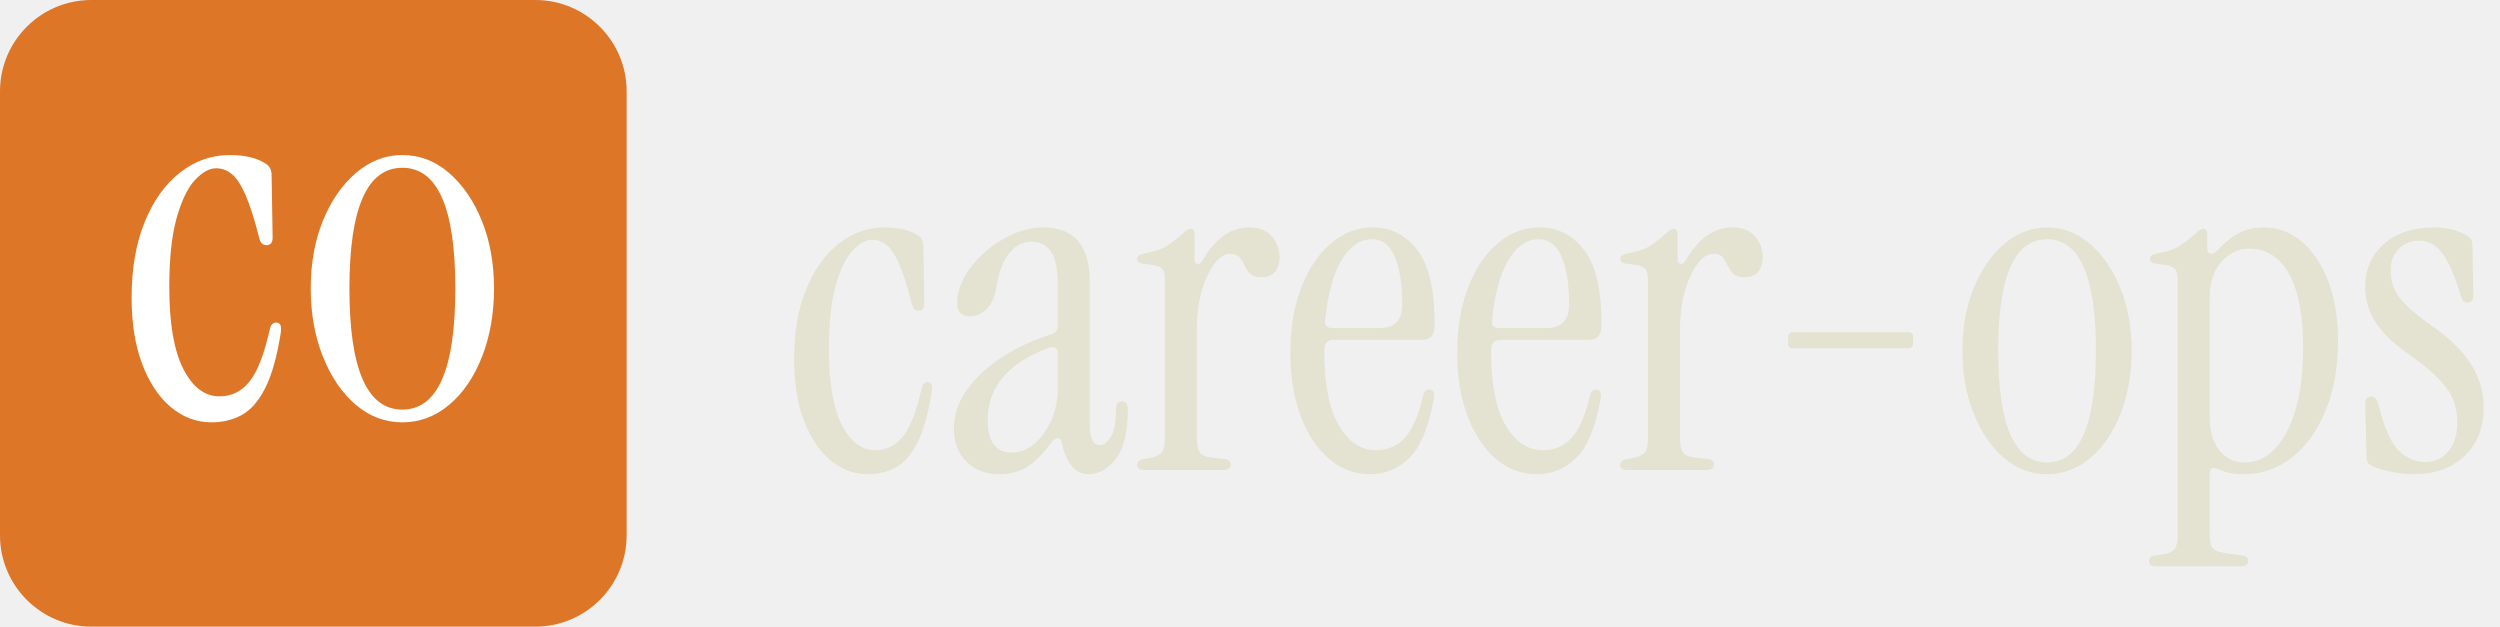
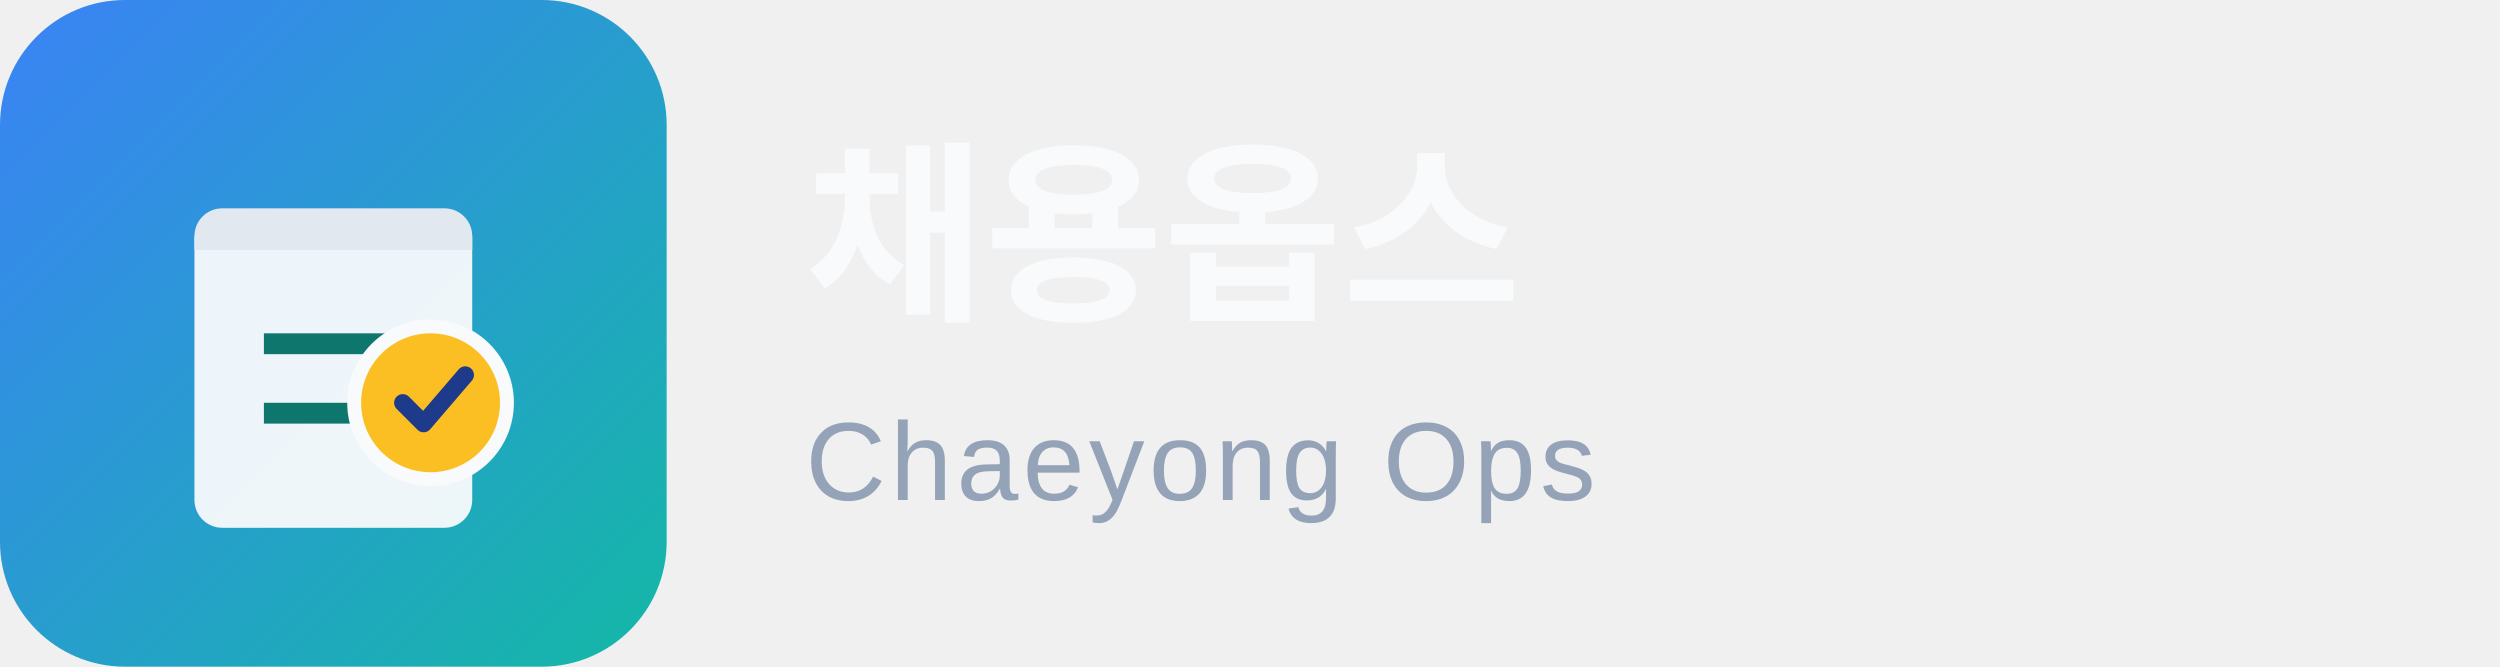
- <svg xmlns="http://www.w3.org/2000/svg" width="383" height="96" viewBox="0 0 383 96" role="img" aria-label="career-ops">
-   <rect width="96" height="96" rx="14" fill="#DD7627" />
-   <path d="M 32.407 64.702Q 28.975 64.702 26.206 62.401Q 23.437 60.100 21.799 55.810Q 20.161 51.520 20.161 45.592Q 20.161 38.962 22.150 34.048Q 24.139 29.134 27.571 26.443Q 31.003 23.752 35.215 23.752Q 38.803 23.752 40.831 25.156Q 41.611 25.702 41.611 26.872L 41.767 36.388Q 41.767 37.558 40.831 37.558Q 39.973 37.558 39.739 36.544Q 38.647 32.254 37.633 29.914Q 36.619 27.574 35.527 26.677Q 34.435 25.780 33.109 25.780Q 31.549 25.780 29.872 27.574Q 28.195 29.368 27.064 33.385Q 25.933 37.402 25.933 43.954Q 25.933 52.300 28.078 56.512Q 30.223 60.724 33.655 60.724Q 36.385 60.724 38.218 58.462Q 40.051 56.200 41.377 50.272Q 41.611 49.414 42.313 49.414Q 43.249 49.414 43.015 50.974Q 42.157 56.434 40.636 59.437Q 39.115 62.440 37.048 63.571Q 34.981 64.702 32.407 64.702Z" fill="#FFFFFF" />
-   <path d="M 61.643 64.702Q 57.665 64.702 54.506 62.011Q 51.347 59.320 49.475 54.640Q 47.603 49.960 47.603 44.188Q 47.603 38.416 49.475 33.814Q 51.347 29.212 54.545 26.482Q 57.743 23.752 61.643 23.752Q 65.621 23.752 68.780 26.482Q 71.939 29.212 73.811 33.814Q 75.683 38.416 75.683 44.188Q 75.683 49.960 73.850 54.640Q 72.017 59.320 68.819 62.011Q 65.621 64.702 61.643 64.702ZM 61.643 62.752Q 69.755 62.752 69.755 44.188Q 69.755 25.702 61.643 25.702Q 53.531 25.702 53.531 44.188Q 53.531 62.752 61.643 62.752Z" fill="#FFFFFF" />
-   <g transform="translate(120,72) scale(0.072)">
-     <path fill="#E4E2D0" d="M180 9Q136 9 100.50-20.50Q65-50 44-105Q23-160 23-236Q23-321 48.50-384Q74-447 118-481.50Q162-516 216-516Q262-516 288-498Q298-491 298-476L300-354Q300-339 288-339Q277-339 274-352Q260-407 247-437Q234-467 220-478.50Q206-490 189-490Q169-490 147.50-467Q126-444 111.50-392.50Q97-341 97-257Q97-150 124.50-96Q152-42 196-42Q231-42 254.50-71Q278-100 295-176Q298-187 307-187Q319-187 316-167Q305-97 285.50-58.50Q266-20 239.50-5.50Q213 9 180 9M459 9Q417 9 390-17.50Q363-44 363-88Q363-131 390-169.50Q417-208 464-239Q511-270 571-289Q584-293 584-306L584-397Q584-445 569-465.50Q554-486 528-486Q503-486 482.50-463.50Q462-441 453-388Q448-356 431.50-341.50Q415-327 398-327Q370-327 370-355Q370-384 386.50-412.50Q403-441 430-464.50Q457-488 489-502Q521-516 553-516Q652-516 652-401L652-95Q652-53 673-53Q686-53 697-70.50Q708-88 708-130Q708-146 721-146Q733-146 733-129Q733-56 707.50-23.50Q682 9 650 9Q626 9 612-10.50Q598-30 593-57Q592-67 584.50-67.50Q577-68 570-58Q546-25 521-8Q496 9 459 9M486-37Q512-37 534-55.50Q556-74 570-105Q584-136 584-175L584-248Q584-267 563-259Q502-237 468.50-198.50Q435-160 435-106Q435-37 486-37M892-446Q933-516 991-516Q1024-516 1040-496.50Q1056-477 1056-453Q1056-434 1046.50-422Q1037-410 1017-410Q1001-410 993.50-417.50Q986-425 981.50-435Q977-445 971-452.50Q965-460 951-460Q933-460 917-438.50Q901-417 890.50-381Q880-345 880-299L880-67Q880-46 886.50-37Q893-28 914-26L941-23Q952-21 952-12Q952 0 937 0L768 0Q753 0 753-11Q753-20 766-23L778-25Q799-29 805.50-37.50Q812-46 812-67L812-403Q812-421 806.50-427.50Q801-434 787-436L766-439Q753-440 753-450Q753-458 769-461Q800-466 816.50-477Q833-488 851-504Q860-513 866-513Q875-513 875-501L875-447Q875-440 881-438.50Q887-437 892-446M1248 9Q1200 9 1162-23Q1124-55 1101.50-113.50Q1079-172 1079-249Q1079-328 1102-388Q1125-448 1165-482Q1205-516 1254-516Q1313-516 1349.50-467.50Q1386-419 1386-310Q1386-277 1361-277L1171-277Q1151-277 1151-254Q1151-148 1182-95Q1213-42 1261-42Q1299-42 1323-69Q1347-96 1362-160Q1365-171 1375-171Q1387-171 1384-151Q1368-62 1333-26.50Q1298 9 1248 9M1168-302L1269-302Q1317-302 1317-352Q1317-417 1301-454Q1285-491 1253-491Q1214-491 1187.50-446Q1161-401 1153-318Q1151-302 1168-302M1603 9Q1555 9 1517-23Q1479-55 1456.50-113.50Q1434-172 1434-249Q1434-328 1457-388Q1480-448 1520-482Q1560-516 1609-516Q1668-516 1704.50-467.50Q1741-419 1741-310Q1741-277 1716-277L1526-277Q1506-277 1506-254Q1506-148 1537-95Q1568-42 1616-42Q1654-42 1678-69Q1702-96 1717-160Q1720-171 1730-171Q1742-171 1739-151Q1723-62 1688-26.50Q1653 9 1603 9M1523-302L1624-302Q1672-302 1672-352Q1672-417 1656-454Q1640-491 1608-491Q1569-491 1542.50-446Q1516-401 1508-318Q1506-302 1523-302M1920-446Q1961-516 2019-516Q2052-516 2068-496.50Q2084-477 2084-453Q2084-434 2074.50-422Q2065-410 2045-410Q2029-410 2021.50-417.50Q2014-425 2009.50-435Q2005-445 1999-452.50Q1993-460 1979-460Q1961-460 1945-438.50Q1929-417 1918.50-381Q1908-345 1908-299L1908-67Q1908-46 1914.50-37Q1921-28 1942-26L1969-23Q1980-21 1980-12Q1980 0 1965 0L1796 0Q1781 0 1781-11Q1781-20 1794-23L1806-25Q1827-29 1833.50-37.50Q1840-46 1840-67L1840-403Q1840-421 1834.50-427.50Q1829-434 1815-436L1794-439Q1781-440 1781-450Q1781-458 1797-461Q1828-466 1844.50-477Q1861-488 1879-504Q1888-513 1894-513Q1903-513 1903-501L1903-447Q1903-440 1909-438.50Q1915-437 1920-446M2394-259L2148-259Q2138-259 2138-269L2138-283Q2138-293 2148-293L2394-293Q2404-293 2404-283L2404-269Q2404-259 2394-259M2689 9Q2638 9 2597.50-25.50Q2557-60 2533-120Q2509-180 2509-254Q2509-328 2533-387Q2557-446 2598-481Q2639-516 2689-516Q2740-516 2780.50-481Q2821-446 2845-387Q2869-328 2869-254Q2869-180 2845.50-120Q2822-60 2781-25.50Q2740 9 2689 9M2689-16Q2793-16 2793-254Q2793-491 2689-491Q2585-491 2585-254Q2585-16 2689-16M3102 205L2921 205Q2906 205 2906 194Q2906 183 2919 182L2933 180Q2954 177 2960.50 168Q2967 159 2967 138L2967-403Q2967-421 2961.50-427.50Q2956-434 2942-436L2921-439Q2908-440 2908-450Q2908-458 2924-461Q2955-466 2971.50-477Q2988-488 3006-504Q3015-513 3021-513Q3030-513 3030-501L3030-470Q3030-463 3036-460.50Q3042-458 3050-466L3061-477Q3081-497 3102-506.50Q3123-516 3150-516Q3196-516 3231.50-485.50Q3267-455 3287.50-401Q3308-347 3308-274Q3308-191 3282-127Q3256-63 3210.50-27Q3165 9 3106 9Q3076 9 3053-2Q3035-10 3035 9L3035 138Q3035 159 3041.50 166.50Q3048 174 3069 177L3106 182Q3117 184 3117 193Q3117 205 3102 205M3109-16Q3165-16 3199.50-82Q3234-148 3234-260Q3234-363 3204-417Q3174-471 3119-471Q3085-471 3060-443Q3035-415 3035-365L3035-113Q3035-68 3055.50-42Q3076-16 3109-16M3469 9Q3446 9 3420 3.50Q3394-2 3378-10Q3369-15 3369-27L3366-139Q3366-156 3379-156Q3390-156 3394-140Q3411-69 3435.50-43Q3460-17 3495-17Q3524-17 3543-39.50Q3562-62 3562-102Q3562-142 3540-173Q3518-204 3466-241Q3414-276 3390-311.50Q3366-347 3366-389Q3366-446 3406-481Q3446-516 3512-516Q3532-516 3551-511.50Q3570-507 3585-497Q3594-491 3594-481L3596-371Q3596-356 3584-356Q3577-356 3574-360.50Q3571-365 3569-372Q3549-437 3529-462.50Q3509-488 3480-488Q3454-488 3437-470Q3420-452 3420-425Q3420-390 3441-364Q3462-338 3517-300Q3567-264 3592.50-222.50Q3618-181 3618-132Q3618-68 3577-29.50Q3536 9 3469 9" />
-   </g>
+ <svg xmlns="http://www.w3.org/2000/svg" width="360" height="96" viewBox="0 0 360 96" role="img" aria-label="채용옵스 Chaeyong Ops">
+   <defs>
+     <linearGradient id="icon-bg-dark" x1="0" y1="0" x2="1" y2="1">
+       <stop offset="0%" stop-color="#3b82f6" />
+       <stop offset="100%" stop-color="#14b8a6" />
+     </linearGradient>
+   </defs>
+   <rect x="0" y="0" width="96" height="96" rx="18" fill="url(#icon-bg-dark)" />
+   <path d="M28 34h40v38a4 4 0 0 1-4 4H32a4 4 0 0 1-4-4V34z" fill="#f8fafc" opacity="0.95" />
+   <path d="M32 30h32a4 4 0 0 1 4 4v2H28v-2a4 4 0 0 1 4-4z" fill="#e2e8f0" />
+   <path d="M38 48h20v3H38zm0 10h14v3H38z" fill="#0f766e" />
+   <circle cx="62" cy="58" r="11" fill="#fbbf24" stroke="#f8fafc" stroke-width="2" />
+   <path d="M58 58l3 3 6-7" fill="none" stroke="#1e3a8a" stroke-width="2.5" stroke-linecap="round" stroke-linejoin="round" />
+   <text x="116" y="44" font-family="'Apple SD Gothic Neo','Malgun Gothic','Noto Sans KR',sans-serif" font-size="28" font-weight="700" fill="#f8fafc">채용옵스</text>
+   <text x="116" y="72" font-family="'Helvetica Neue',Arial,sans-serif" font-size="16" font-weight="500" fill="#94a3b8" letter-spacing="0.04em">Chaeyong Ops</text>
</svg>
